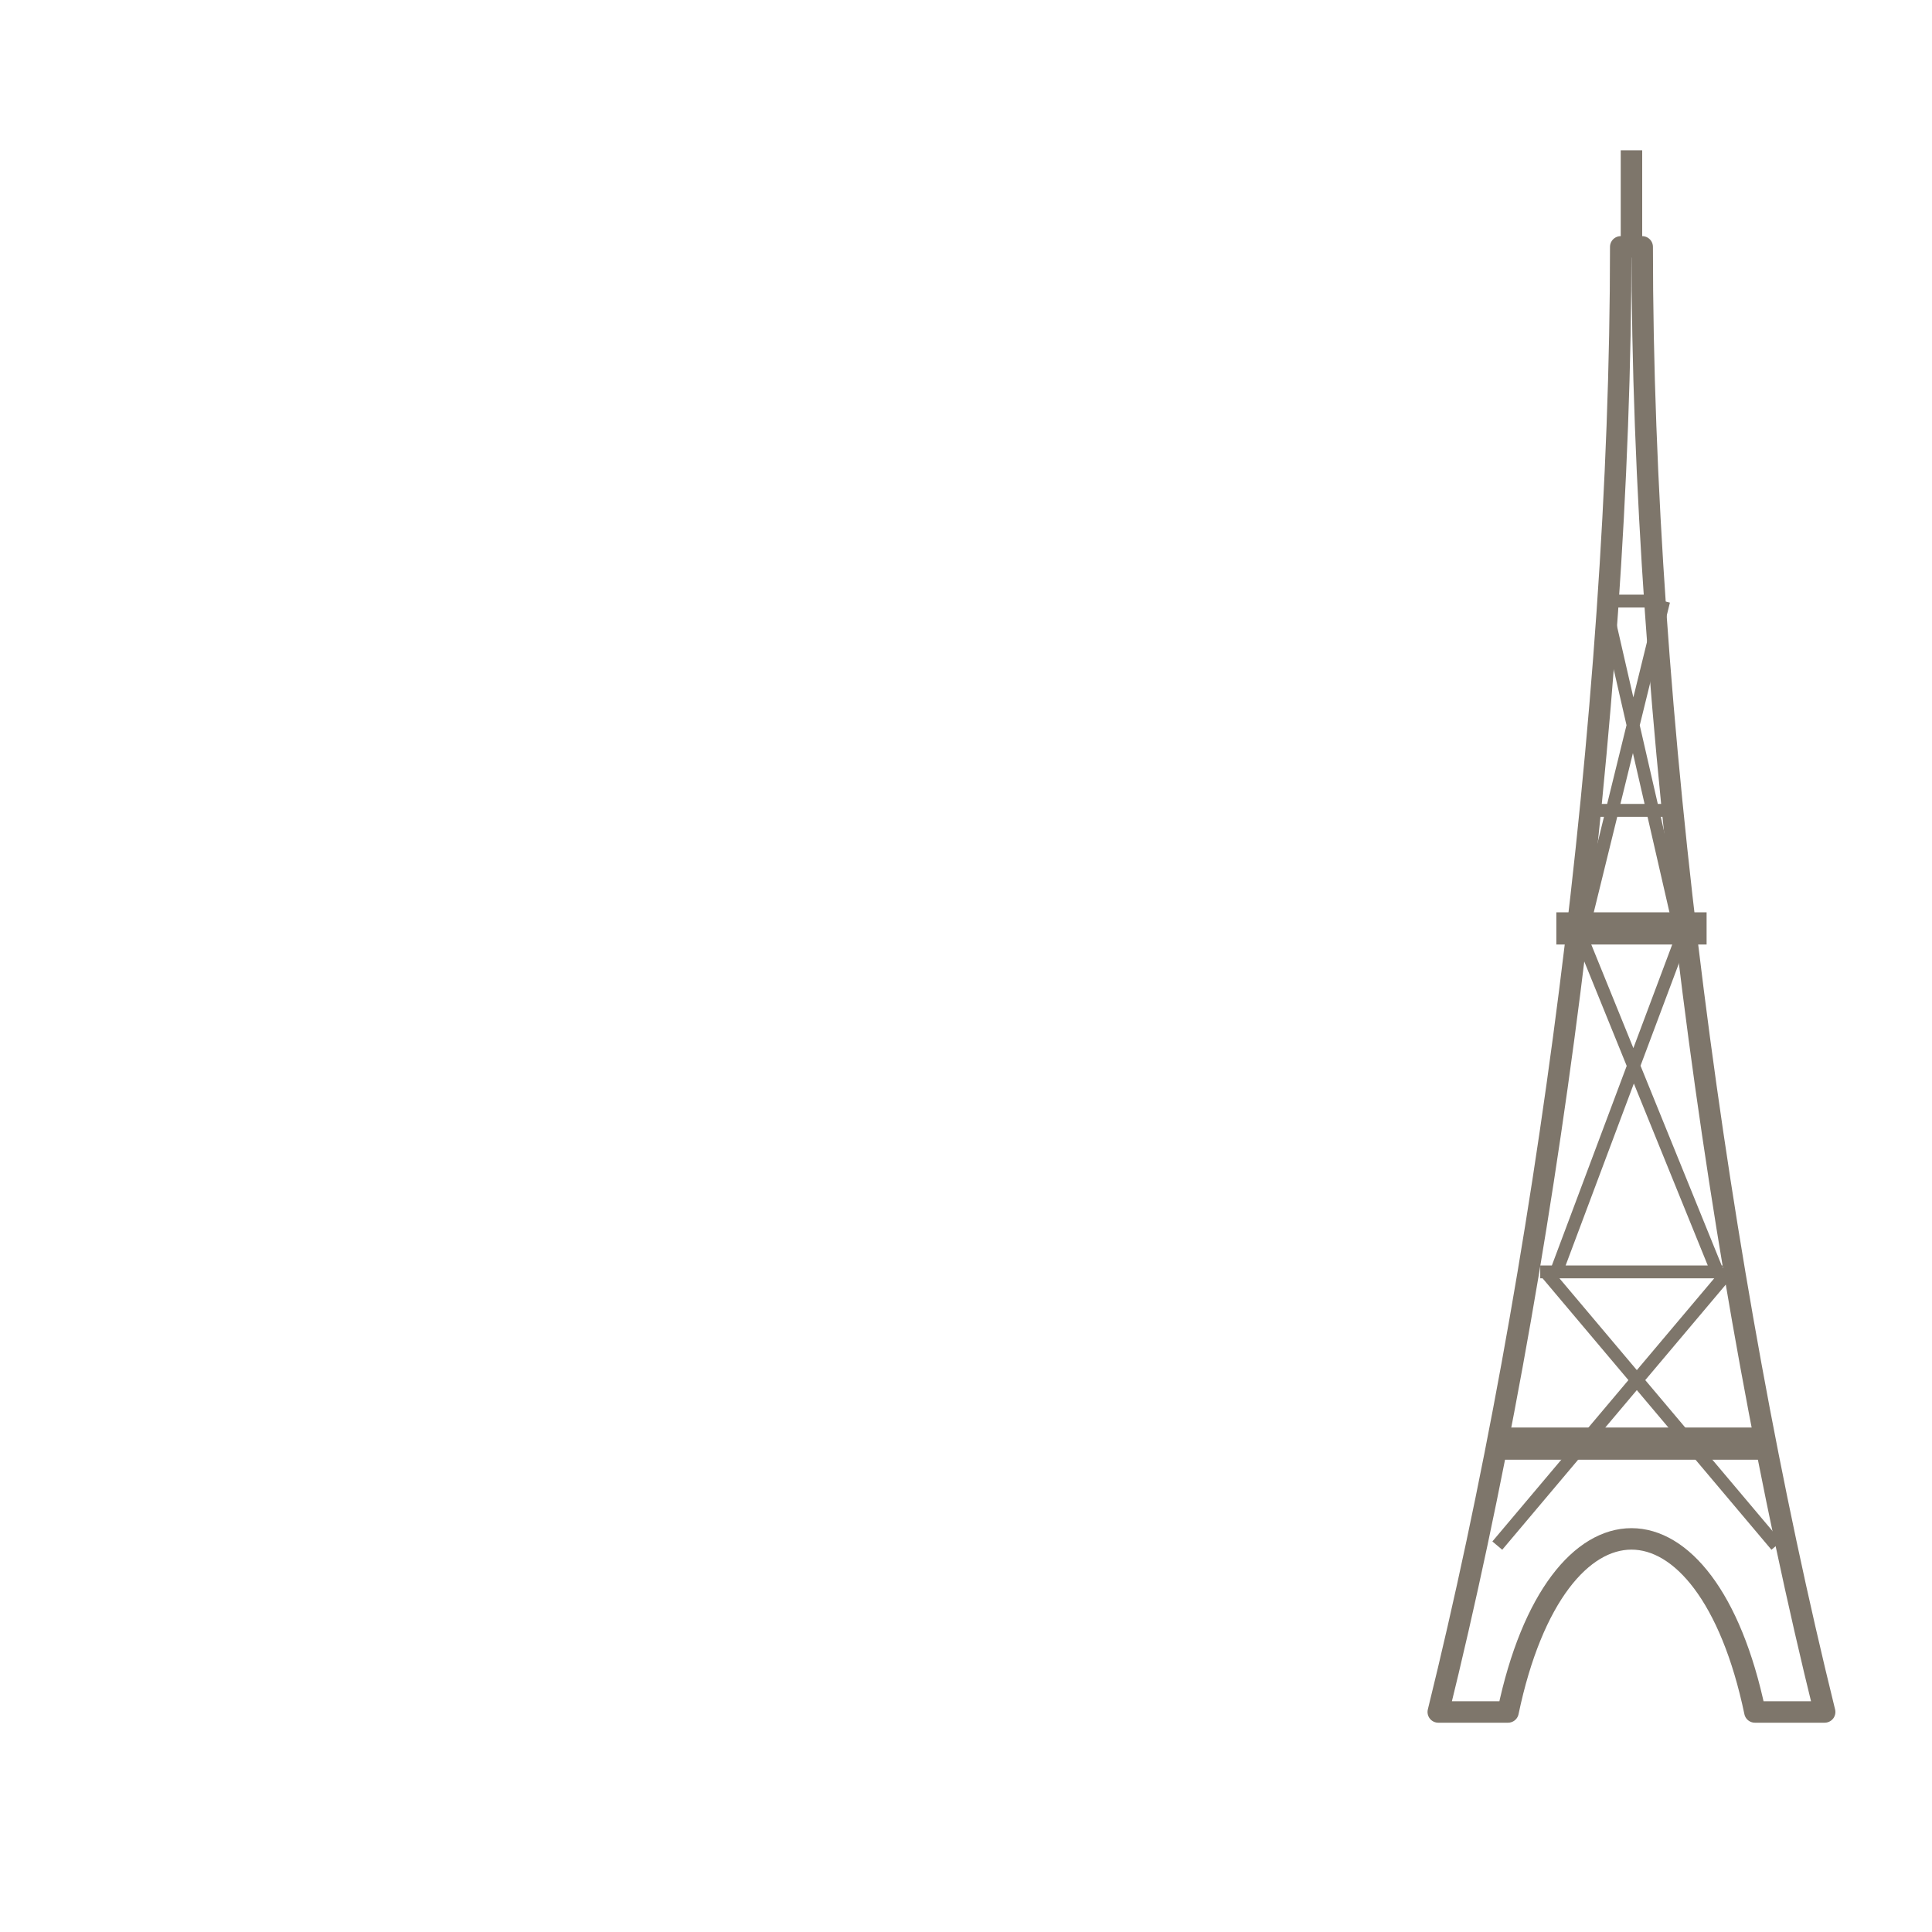
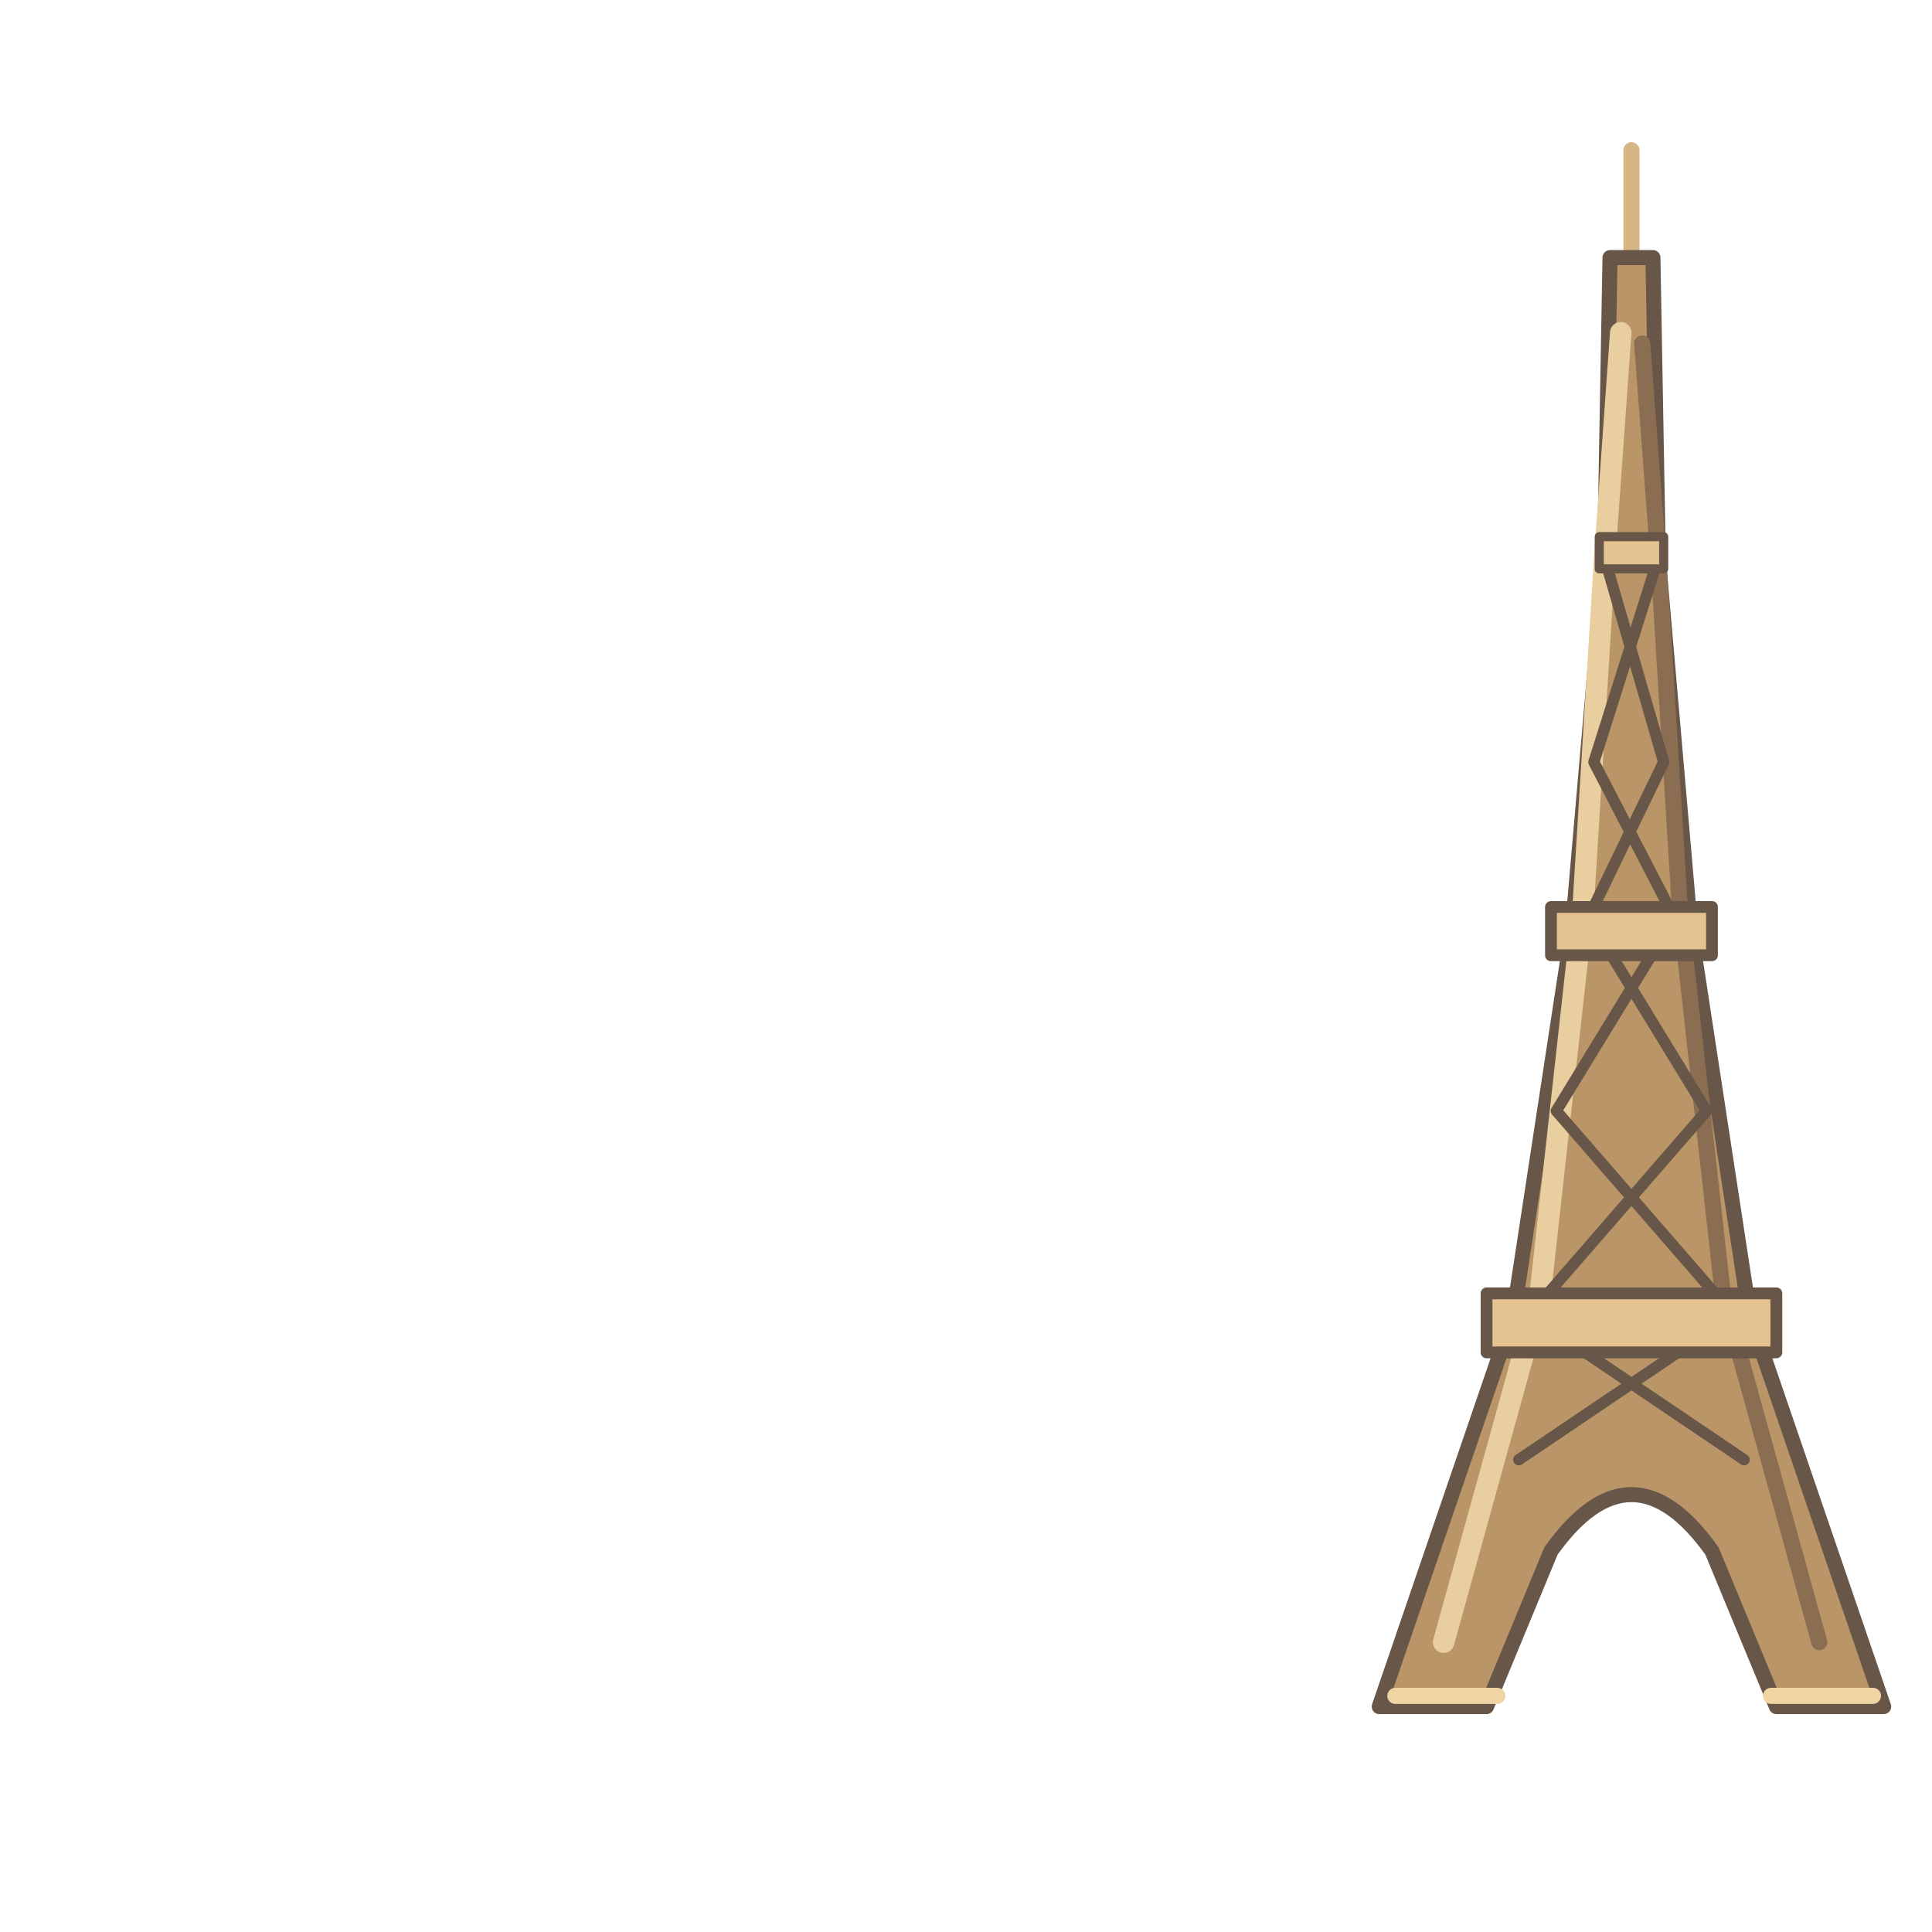
<svg xmlns="http://www.w3.org/2000/svg" width="360" height="360" viewBox="0 0 360 360" overflow="visible">
-   <g stroke="#7e766b" stroke-linejoin="round" fill="none">
-     <path d="M304 28V46 M302 46C302 133 288 238 268 319H281C290 276 318 276 327 319H340C320 238 306 133 306 46Z" stroke-width="4" />
-     <path d="M281 269H327 M287 237H321 M294 173H314 M296 151H312 M299 112H309 M279 288L322 237 M331 288L288 237 M290 237L314 173 M320 237L294 173 M295 173L310 112 M313 173L299 112" stroke-width="2.4" />
-     <path d="M279 269H329 M290 173H318" stroke-width="6" />
+   <g stroke="#685648" stroke-linejoin="round" stroke-linecap="round">
+     <path d="M304 28V48" stroke="#d6b684" stroke-width="3" />
+     <path d="M300 48H308L309 104L315 173L326 245L351 318H331L319 289Q304 268 289 289L277 318H257L282 245L293 173L299 104Z" fill="#ba9567" stroke-width="2.8" />
+     <path d="M302 62L299 104L295 169L287 241L269 306" stroke="#e9cf9f" stroke-width="4" fill="none" />
+     <path d="M306 64L309 104L313 169L321 241L339 306" stroke="#8b6e52" stroke-width="3" fill="none" />
+     <g fill="none" stroke-width="2.1">
+       <path d="M299 104L310 142L296 171L318 207L285 245L325 272 M309 104L297 142L312 171L290 207L323 245L283 272" />
+       <path d="M291 171H317M284 245H324" />
+     </g>
+     <path d="M289 169H319V178H289Z M277 241H331V252H277Z" fill="#e4c391" stroke-width="2.2" />
+     <path d="M260 316H279M330 316H349" stroke="#efd4a4" stroke-width="3" />
+     <path d="M298 100H310V106H298Z" fill="#e4c391" stroke-width="1.7" />
  </g>
</svg>
